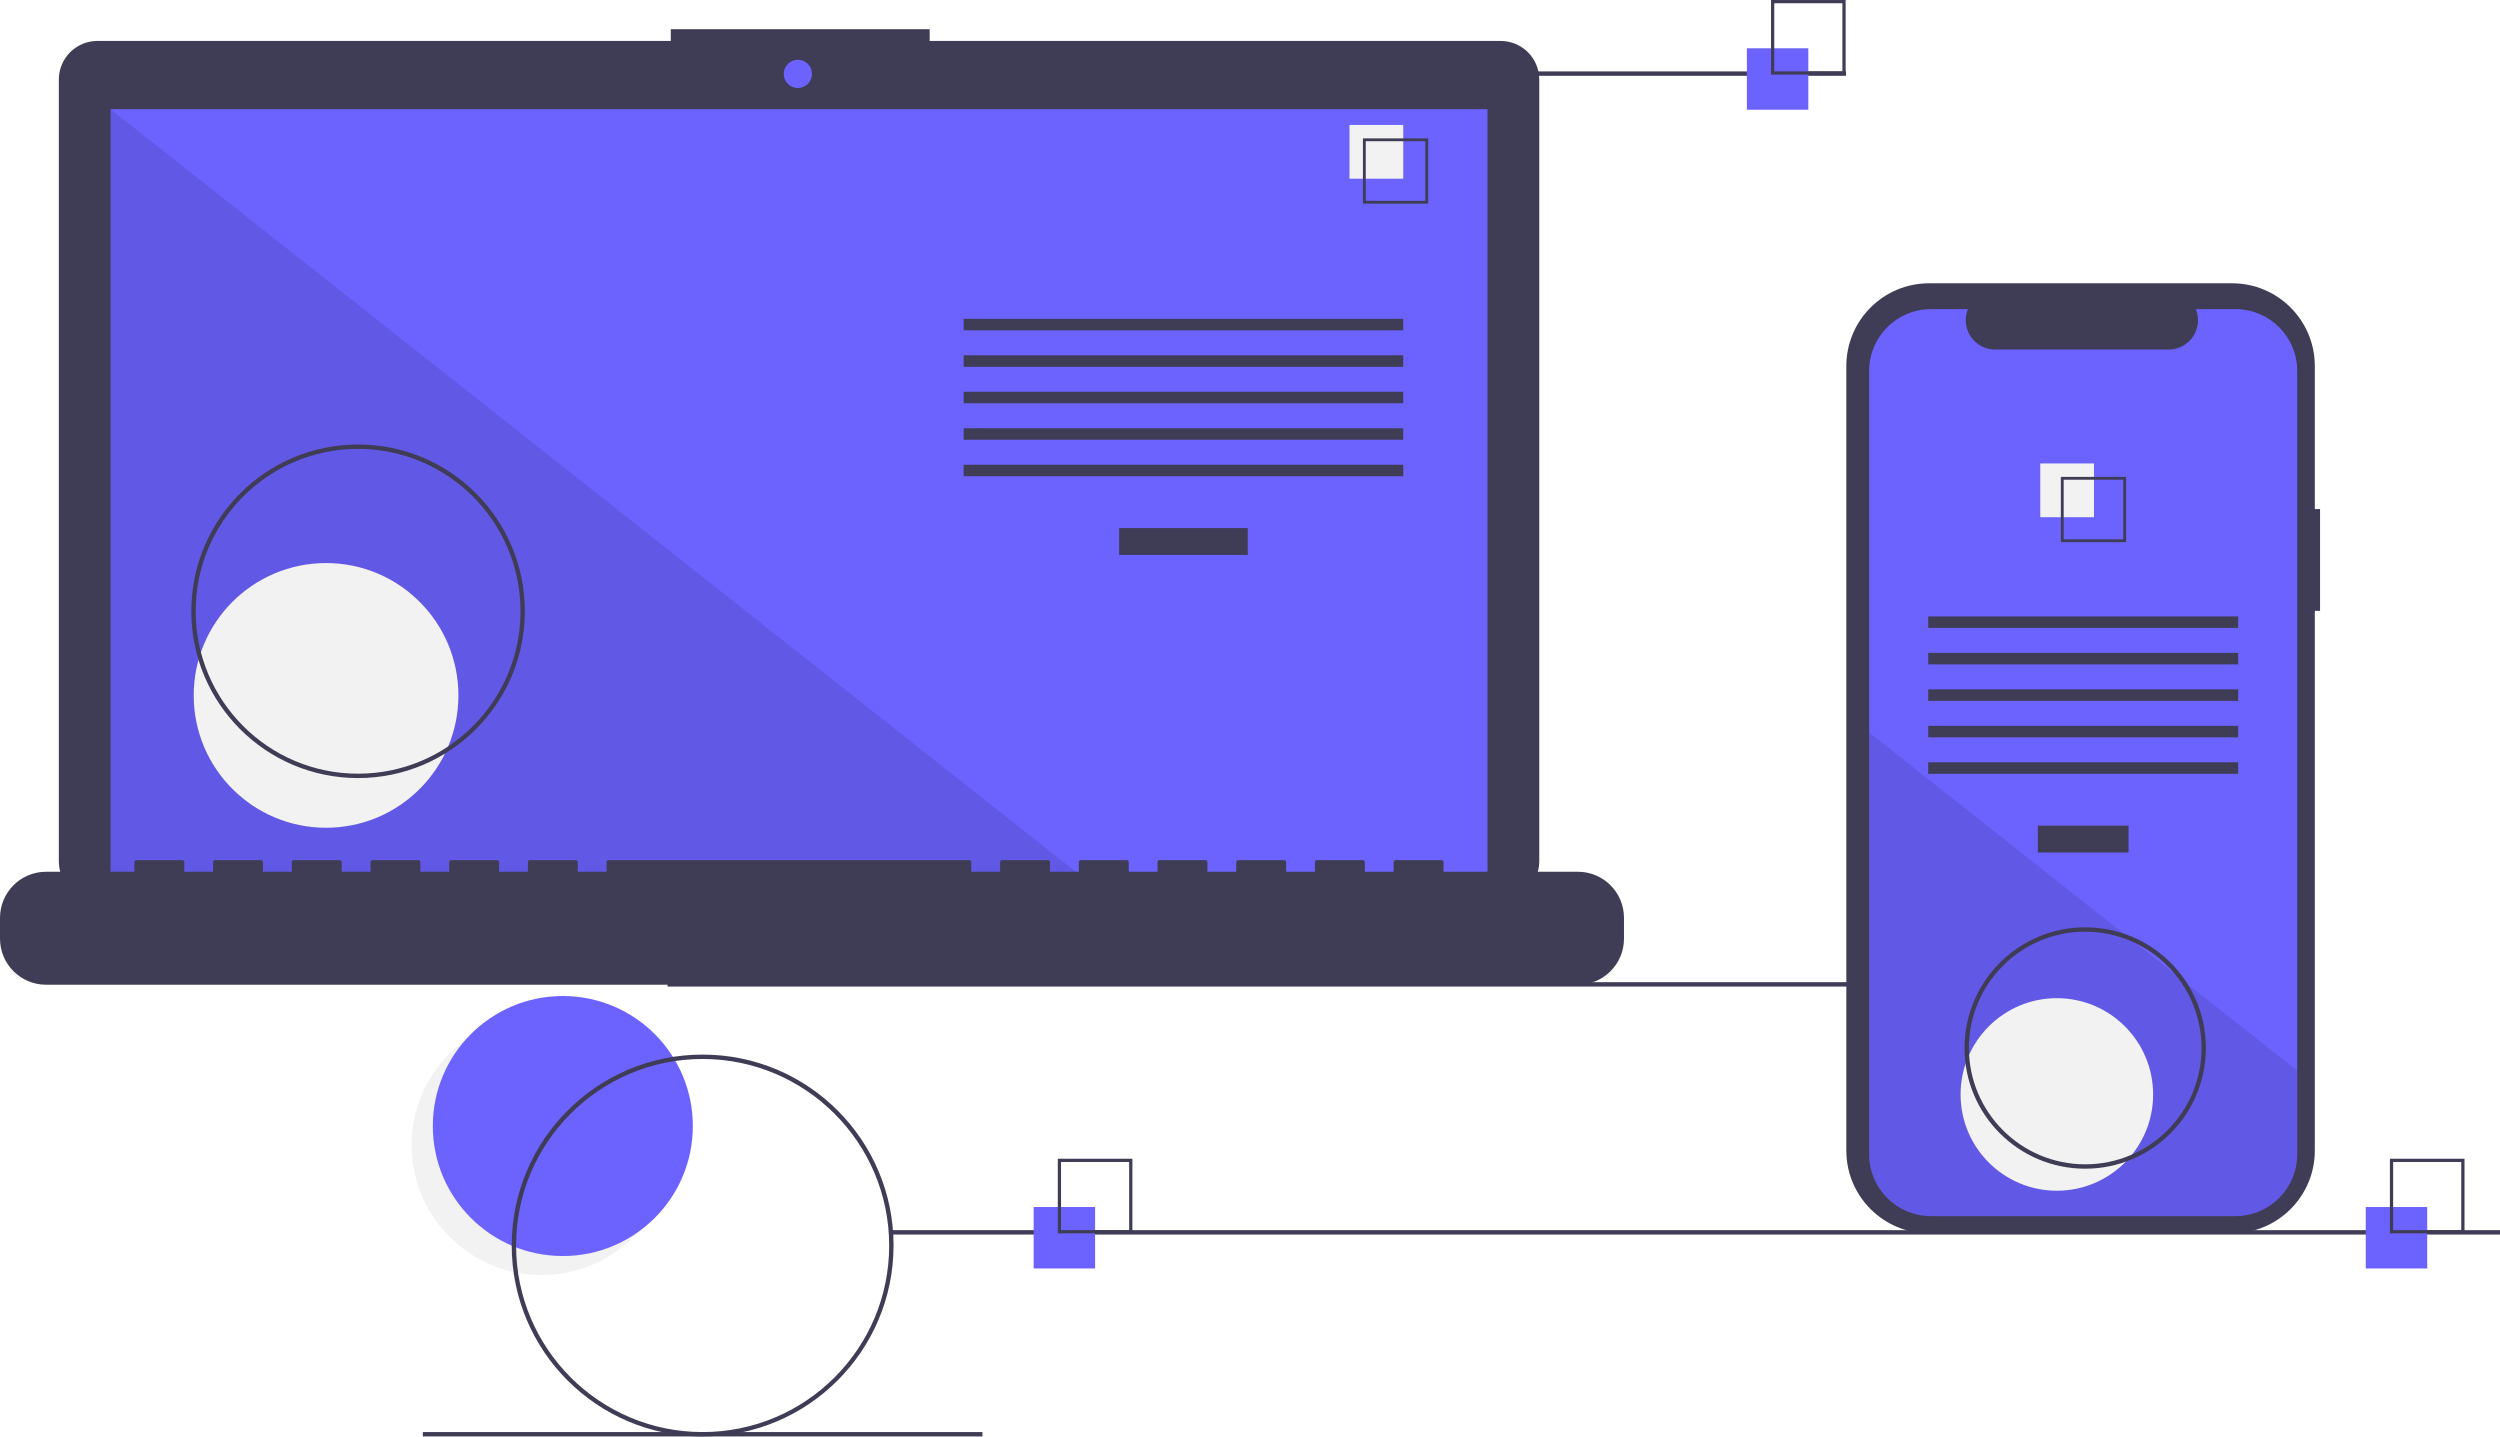
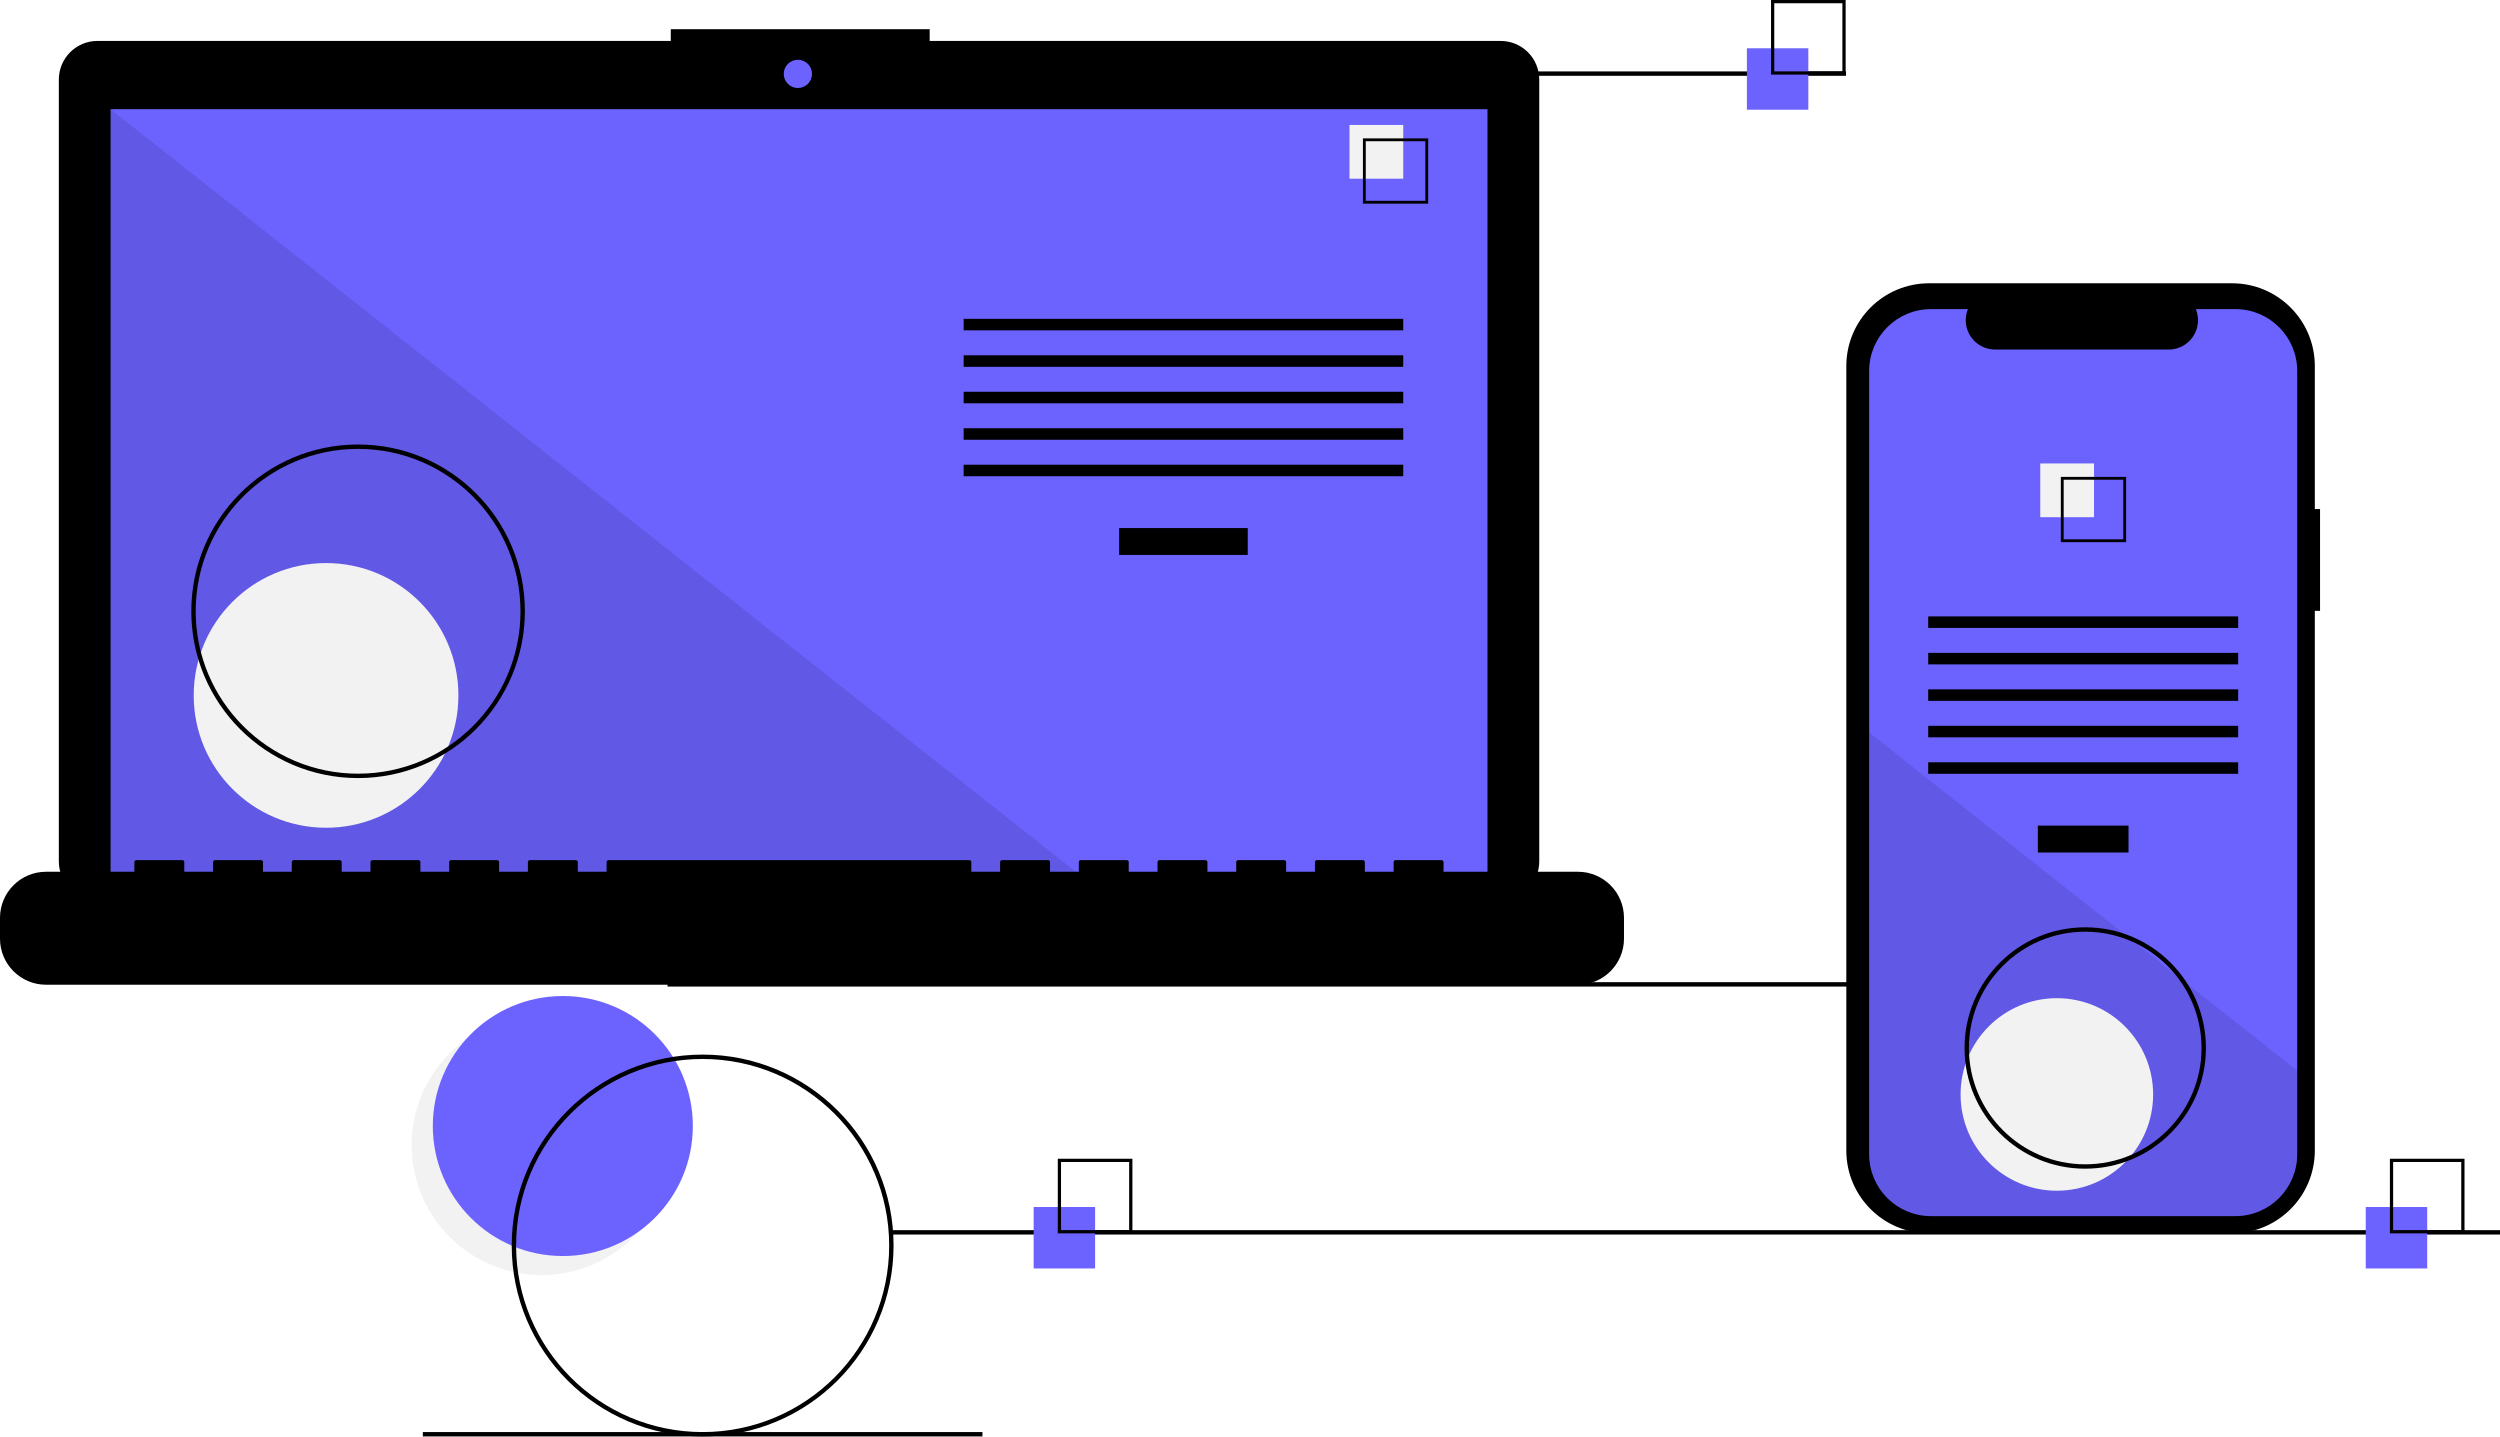
<svg xmlns="http://www.w3.org/2000/svg" id="b6117b06-2b45-45bc-b789-4a82ab6612dd" data-name="Layer 1" width="1139.171" height="654.543" viewBox="0 0 1139.171 654.543">
  <circle cx="246.827" cy="521.765" r="59.243" fill="#f2f2f2" />
  <circle cx="256.46" cy="513.095" r="59.243" fill="#6c63ff" />
-   <rect x="304.171" y="447.543" width="733" height="2" fill="#3f3d56" />
-   <path d="M714.207,141.381H454.038v-5.362h-117.971v5.362H74.825a17.599,17.599,0,0,0-17.599,17.599V515.231a17.599,17.599,0,0,0,17.599,17.599H714.207a17.599,17.599,0,0,0,17.599-17.599V158.979A17.599,17.599,0,0,0,714.207,141.381Z" transform="translate(-30.41456 -122.7284)" fill="#3f3d56" />
+   <rect x="304.171" y="447.543" width="733" height="2" fill="#3Portfolio1d56" />
+   <path d="M714.207,141.381H454.038v-5.362h-117.971v5.362H74.825a17.599,17.599,0,0,0-17.599,17.599V515.231a17.599,17.599,0,0,0,17.599,17.599H714.207a17.599,17.599,0,0,0,17.599-17.599V158.979A17.599,17.599,0,0,0,714.207,141.381Z" transform="translate(-30.41456 -122.7284)" fill="#3Portfolio1d56" />
  <rect x="50.406" y="49.754" width="627.391" height="353.913" fill="#6c63ff" />
  <circle cx="363.565" cy="33.667" r="6.435" fill="#6c63ff" />
  <polygon points="498.374 403.667 50.406 403.667 50.406 49.754 498.374 403.667" opacity="0.1" />
  <circle cx="148.574" cy="316.876" r="60.307" fill="#f2f2f2" />
-   <rect x="509.953" y="240.622" width="58.605" height="12.246" fill="#3f3d56" />
-   <rect x="439.102" y="145.279" width="200.307" height="5.248" fill="#3f3d56" />
-   <rect x="439.102" y="161.898" width="200.307" height="5.248" fill="#3f3d56" />
-   <rect x="439.102" y="178.518" width="200.307" height="5.248" fill="#3f3d56" />
-   <rect x="439.102" y="195.137" width="200.307" height="5.248" fill="#3f3d56" />
-   <rect x="439.102" y="211.756" width="200.307" height="5.248" fill="#3f3d56" />
+   <rect x="509.953" y="240.622" width="58.605" height="12.246" fill="#3Portfolio1d56" />
+   <rect x="439.102" y="145.279" width="200.307" height="5.248" fill="#3Portfolio1d56" />
+   <rect x="439.102" y="161.898" width="200.307" height="5.248" fill="#3Portfolio1d56" />
+   <rect x="439.102" y="178.518" width="200.307" height="5.248" fill="#3Portfolio1d56" />
+   <rect x="439.102" y="195.137" width="200.307" height="5.248" fill="#3Portfolio1d56" />
+   <rect x="439.102" y="211.756" width="200.307" height="5.248" fill="#3Portfolio1d56" />
  <rect x="614.917" y="56.934" width="24.492" height="24.492" fill="#f2f2f2" />
-   <path d="M681.195,215.525h-29.74v-29.74h29.74Zm-28.447-1.293h27.154V187.078H652.748Z" transform="translate(-30.41456 -122.7284)" fill="#3f3d56" />
-   <path d="M749.422,519.96H688.192v-4.412a.875.875,0,0,0-.875-.875h-20.993a.875.875,0,0,0-.875.875v4.412H652.329v-4.412a.875.875,0,0,0-.875-.875H630.462a.875.875,0,0,0-.875.875v4.412H616.467v-4.412a.875.875,0,0,0-.875-.875H594.599a.875.875,0,0,0-.875.875v4.412H580.604v-4.412a.875.875,0,0,0-.875-.875H558.736a.875.875,0,0,0-.875.875v4.412H544.741v-4.412a.875.875,0,0,0-.875-.875H522.873a.875.875,0,0,0-.875.875v4.412H508.878v-4.412a.875.875,0,0,0-.875-.875h-20.993a.875.875,0,0,0-.875.875v4.412H473.015v-4.412a.875.875,0,0,0-.875-.875H307.696a.875.875,0,0,0-.875.875v4.412H293.701v-4.412a.875.875,0,0,0-.875-.875H271.833a.875.875,0,0,0-.875.875v4.412H257.838v-4.412a.875.875,0,0,0-.875-.875h-20.993a.875.875,0,0,0-.875.875v4.412H221.975v-4.412a.875.875,0,0,0-.875-.875H200.107a.875.875,0,0,0-.875.875v4.412H186.112v-4.412a.875.875,0,0,0-.875-.875H164.244a.875.875,0,0,0-.875.875v4.412H150.249v-4.412a.875.875,0,0,0-.875-.875H128.381a.875.875,0,0,0-.875.875v4.412H114.386v-4.412a.875.875,0,0,0-.875-.875H92.519a.875.875,0,0,0-.875.875v4.412H51.407a20.993,20.993,0,0,0-20.993,20.993v9.492A20.993,20.993,0,0,0,51.407,571.438H749.422a20.993,20.993,0,0,0,20.993-20.993v-9.492A20.993,20.993,0,0,0,749.422,519.96Z" transform="translate(-30.41456 -122.7284)" fill="#3f3d56" />
-   <path d="M193.586,477.272a76,76,0,1,1,76-76A76.086,76.086,0,0,1,193.586,477.272Zm0-150a74,74,0,1,0,74,74A74.084,74.084,0,0,0,193.586,327.272Z" transform="translate(-30.41456 -122.7284)" fill="#3f3d56" />
-   <rect x="586.171" y="32.543" width="255" height="2" fill="#3f3d56" />
-   <rect x="406.171" y="560.543" width="733" height="2" fill="#3f3d56" />
-   <rect x="192.672" y="652.543" width="255" height="2" fill="#3f3d56" />
+   <path d="M681.195,215.525h-29.74v-29.74h29.74Zm-28.447-1.293h27.154V187.078H652.748Z" transform="translate(-30.41456 -122.7284)" fill="#3Portfolio1d56" />
+   <path d="M749.422,519.96H688.192v-4.412a.875.875,0,0,0-.875-.875h-20.993a.875.875,0,0,0-.875.875v4.412H652.329v-4.412a.875.875,0,0,0-.875-.875H630.462a.875.875,0,0,0-.875.875v4.412H616.467v-4.412a.875.875,0,0,0-.875-.875H594.599a.875.875,0,0,0-.875.875v4.412H580.604v-4.412a.875.875,0,0,0-.875-.875H558.736a.875.875,0,0,0-.875.875v4.412H544.741v-4.412a.875.875,0,0,0-.875-.875H522.873a.875.875,0,0,0-.875.875v4.412H508.878v-4.412a.875.875,0,0,0-.875-.875h-20.993a.875.875,0,0,0-.875.875v4.412H473.015v-4.412a.875.875,0,0,0-.875-.875H307.696a.875.875,0,0,0-.875.875v4.412H293.701v-4.412a.875.875,0,0,0-.875-.875H271.833a.875.875,0,0,0-.875.875v4.412H257.838v-4.412a.875.875,0,0,0-.875-.875h-20.993a.875.875,0,0,0-.875.875v4.412H221.975v-4.412a.875.875,0,0,0-.875-.875H200.107a.875.875,0,0,0-.875.875v4.412H186.112v-4.412a.875.875,0,0,0-.875-.875H164.244a.875.875,0,0,0-.875.875v4.412H150.249v-4.412a.875.875,0,0,0-.875-.875H128.381a.875.875,0,0,0-.875.875v4.412H114.386v-4.412a.875.875,0,0,0-.875-.875H92.519a.875.875,0,0,0-.875.875v4.412H51.407a20.993,20.993,0,0,0-20.993,20.993v9.492A20.993,20.993,0,0,0,51.407,571.438H749.422a20.993,20.993,0,0,0,20.993-20.993v-9.492A20.993,20.993,0,0,0,749.422,519.96Z" transform="translate(-30.41456 -122.7284)" fill="#3Portfolio1d56" />
+   <path d="M193.586,477.272a76,76,0,1,1,76-76A76.086,76.086,0,0,1,193.586,477.272Zm0-150a74,74,0,1,0,74,74A74.084,74.084,0,0,0,193.586,327.272Z" transform="translate(-30.41456 -122.7284)" fill="#3Portfolio1d56" />
+   <rect x="586.171" y="32.543" width="255" height="2" fill="#3Portfolio1d56" />
+   <rect x="406.171" y="560.543" width="733" height="2" fill="#3Portfolio1d56" />
+   <rect x="192.672" y="652.543" width="255" height="2" fill="#3Portfolio1d56" />
  <rect x="471" y="550" width="28" height="28" fill="#6c63ff" />
-   <path d="M546.415,684.728h-34v-34h34Zm-32.522-1.478H544.936V652.207H513.893Z" transform="translate(-30.41456 -122.7284)" fill="#3f3d56" />
+   <path d="M546.415,684.728h-34v-34h34Zm-32.522-1.478H544.936V652.207H513.893Z" transform="translate(-30.41456 -122.7284)" fill="#3Portfolio1d56" />
  <rect x="796" y="22" width="28" height="28" fill="#6c63ff" />
-   <path d="M871.415,156.728h-34v-34h34Zm-32.522-1.478H869.936V124.207H838.893Z" transform="translate(-30.41456 -122.7284)" fill="#3f3d56" />
+   <path d="M871.415,156.728h-34v-34h34Zm-32.522-1.478H869.936V124.207H838.893Z" transform="translate(-30.41456 -122.7284)" fill="#3Portfolio1d56" />
  <rect x="1078" y="550" width="28" height="28" fill="#6c63ff" />
-   <path d="M1153.415,684.728h-34v-34h34Zm-32.522-1.478h31.043V652.207h-31.043Z" transform="translate(-30.41456 -122.7284)" fill="#3f3d56" />
-   <path d="M1087.586,354.687h-2.379V289.525a37.714,37.714,0,0,0-37.714-37.714H909.44A37.714,37.714,0,0,0,871.726,289.525V647.006A37.714,37.714,0,0,0,909.44,684.72h138.053a37.714,37.714,0,0,0,37.714-37.714V401.07h2.379Z" transform="translate(-30.41456 -122.7284)" fill="#3f3d56" />
+   <path d="M1153.415,684.728h-34v-34h34Zm-32.522-1.478h31.043V652.207h-31.043Z" transform="translate(-30.41456 -122.7284)" fill="#3Portfolio1d56" />
+   <path d="M1087.586,354.687h-2.379V289.525a37.714,37.714,0,0,0-37.714-37.714H909.44A37.714,37.714,0,0,0,871.726,289.525V647.006A37.714,37.714,0,0,0,909.44,684.72h138.053a37.714,37.714,0,0,0,37.714-37.714V401.07h2.379Z" transform="translate(-30.41456 -122.7284)" fill="#3Portfolio1d56" />
  <path d="M1077.176,291.742v356.96a28.165,28.165,0,0,1-28.16,28.17H910.296a28.165,28.165,0,0,1-28.16-28.17v-356.96a28.163,28.163,0,0,1,28.16-28.16h16.83a13.379,13.379,0,0,0,12.39,18.43h79.09a13.379,13.379,0,0,0,12.39-18.43h18.02A28.163,28.163,0,0,1,1077.176,291.742Z" transform="translate(-30.41456 -122.7284)" fill="#6c63ff" />
-   <rect x="928.58" y="376.218" width="41.324" height="12.246" fill="#3f3d56" />
-   <rect x="878.621" y="280.875" width="141.24" height="5.248" fill="#3f3d56" />
-   <rect x="878.621" y="297.494" width="141.24" height="5.248" fill="#3f3d56" />
-   <rect x="878.621" y="314.114" width="141.24" height="5.248" fill="#3f3d56" />
-   <rect x="878.621" y="330.733" width="141.24" height="5.248" fill="#3f3d56" />
-   <rect x="878.621" y="347.352" width="141.24" height="5.248" fill="#3f3d56" />
+   <rect x="928.58" y="376.218" width="41.324" height="12.246" fill="#3Portfolio1d56" />
+   <rect x="878.621" y="280.875" width="141.24" height="5.248" fill="#3Portfolio1d56" />
+   <rect x="878.621" y="297.494" width="141.24" height="5.248" fill="#3Portfolio1d56" />
+   <rect x="878.621" y="314.114" width="141.24" height="5.248" fill="#3Portfolio1d56" />
+   <rect x="878.621" y="330.733" width="141.24" height="5.248" fill="#3Portfolio1d56" />
+   <rect x="878.621" y="347.352" width="141.24" height="5.248" fill="#3Portfolio1d56" />
  <rect x="929.684" y="211.179" width="24.492" height="24.492" fill="#f2f2f2" />
-   <path d="M969.474,340.032v29.74h29.74v-29.74Zm28.45,28.45h-27.16v-27.16h27.16Z" transform="translate(-30.41456 -122.7284)" fill="#3f3d56" />
+   <path d="M969.474,340.032v29.74h29.74v-29.74Zm28.45,28.45h-27.16v-27.16h27.16Z" transform="translate(-30.41456 -122.7284)" fill="#3Portfolio1d56" />
  <path d="M1077.176,610.582v38.12a28.165,28.165,0,0,1-28.16,28.17H910.296a28.165,28.165,0,0,1-28.16-28.17v-192.21l116.87,92.33,2,1.58,21.74,17.17,2.03,1.61Z" transform="translate(-30.41456 -122.7284)" opacity="0.1" />
  <circle cx="937.241" cy="498.707" r="43.868" fill="#f2f2f2" />
-   <path d="M350.586,777.272a87,87,0,1,1,87-87A87.099,87.099,0,0,1,350.586,777.272Zm0-172a85,85,0,1,0,85,85A85.096,85.096,0,0,0,350.586,605.272Z" transform="translate(-30.41456 -122.7284)" fill="#3f3d56" />
-   <path d="M980.586,655.272a55,55,0,1,1,55-55A55.062,55.062,0,0,1,980.586,655.272Zm0-108a53,53,0,1,0,53,53A53.06,53.06,0,0,0,980.586,547.272Z" transform="translate(-30.41456 -122.7284)" fill="#3f3d56" />
+   <path d="M350.586,777.272a87,87,0,1,1,87-87A87.099,87.099,0,0,1,350.586,777.272Zm0-172a85,85,0,1,0,85,85A85.096,85.096,0,0,0,350.586,605.272Z" transform="translate(-30.41456 -122.7284)" fill="#3Portfolio1d56" />
+   <path d="M980.586,655.272a55,55,0,1,1,55-55A55.062,55.062,0,0,1,980.586,655.272Zm0-108a53,53,0,1,0,53,53A53.06,53.06,0,0,0,980.586,547.272Z" transform="translate(-30.41456 -122.7284)" fill="#3Portfolio1d56" />
</svg>
